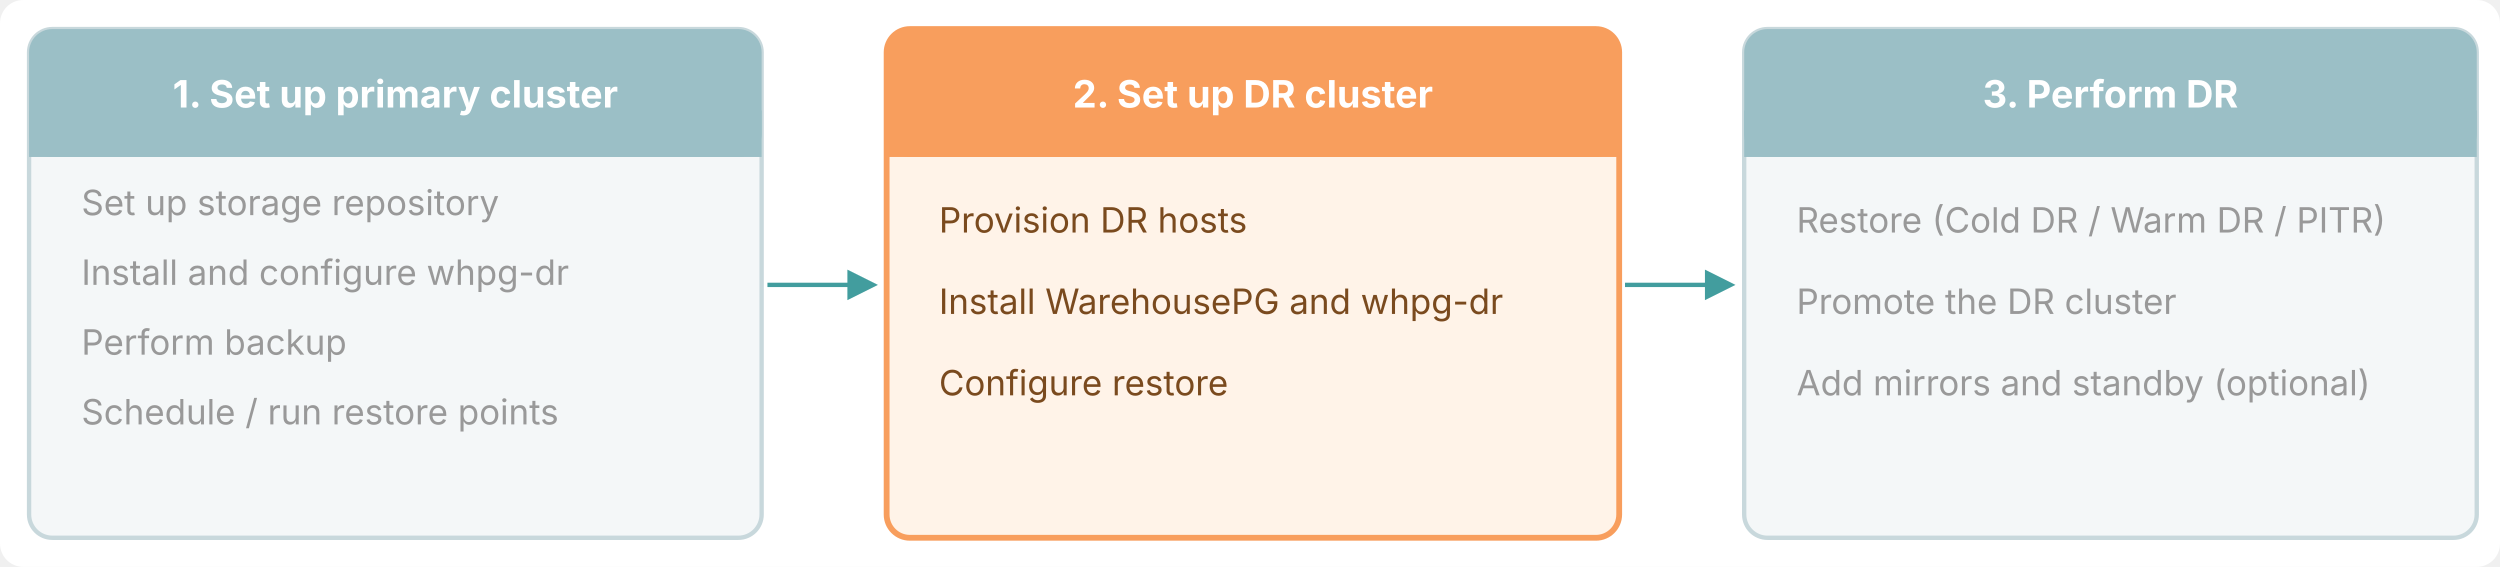
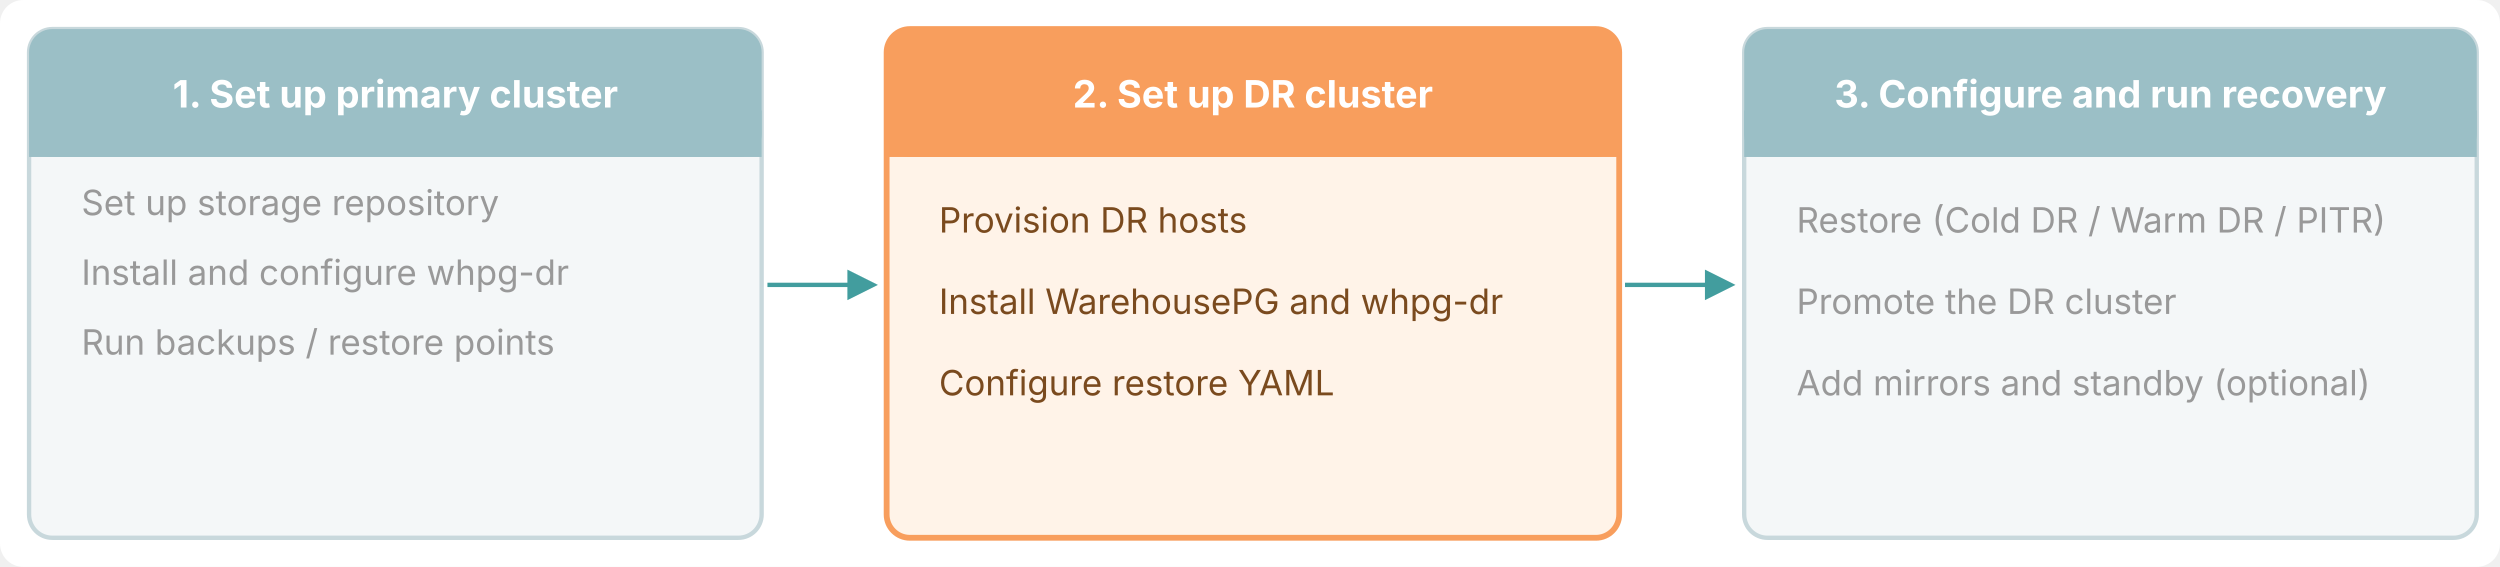
<svg xmlns="http://www.w3.org/2000/svg" viewBox="0 0 860 195" role="img" font-family="'Inter','Segoe UI',sans-serif">
  <defs>
    <marker id="arr" markerWidth="7" markerHeight="7" refX="5" refY="3.5" orient="auto">
      <path d="M0,0 L0,7 L7,3.5 z" fill="#429D9E" />
    </marker>
  </defs>
  <rect width="860" height="195" rx="8" fill="#ffffff" />
  <rect x="10" y="10" width="252" height="175" rx="8" fill="#F4F7F8" stroke="#C8D8DC" stroke-width="1.5" />
  <rect x="10" y="10" width="252" height="44" rx="8" fill="#9BBFC6" />
  <rect x="10" y="38" width="252" height="16" fill="#9BBFC6" />
  <text x="136" y="37" text-anchor="middle" font-size="13" font-weight="700" fill="#ffffff">1. Set up primary cluster</text>
  <text x="28" y="74" font-size="12" fill="#999">Set up storage repository</text>
  <text x="28" y="98" font-size="12" fill="#999">Install and configure whpg-dr</text>
-   <text x="28" y="122" font-size="12" fill="#999">Perform backup</text>
-   <text x="28" y="146" font-size="12" fill="#999">Schedule / run restore points</text>
+   <text x="28" y="122" font-size="12" fill="#999">Run backups / restore points</text>
  <line x1="264" y1="98" x2="299" y2="98" stroke="#429D9E" stroke-width="1.5" marker-end="url(#arr)" />
  <rect x="305" y="10" width="252" height="175" rx="8" fill="#FFF3E8" stroke="#F89E5D" stroke-width="2" />
  <rect x="305" y="10" width="252" height="44" rx="8" fill="#F89E5D" />
  <rect x="305" y="38" width="252" height="16" fill="#F89E5D" />
  <text x="431" y="37" text-anchor="middle" font-size="13" font-weight="700" fill="#ffffff">2. Set up DR cluster</text>
  <text x="323" y="80" font-size="12" fill="#7A4A1E">Provision DR hosts</text>
  <text x="323" y="108" font-size="12" fill="#7A4A1E">Install WarehousePG and whpg-dr</text>
-   <text x="323" y="136" font-size="12" fill="#7A4A1E">Configure restore</text>
+   <text x="323" y="136" font-size="12" fill="#7A4A1E">Configure restore YAML</text>
  <line x1="559" y1="98" x2="594" y2="98" stroke="#429D9E" stroke-width="1.5" marker-end="url(#arr)" />
  <rect x="600" y="10" width="252" height="175" rx="8" fill="#F4F7F8" stroke="#C8D8DC" stroke-width="1.5" />
  <rect x="600" y="10" width="252" height="44" rx="8" fill="#9BBFC6" />
  <rect x="600" y="38" width="252" height="16" fill="#9BBFC6" />
-   <text x="726" y="37" text-anchor="middle" font-size="13" font-weight="700" fill="#ffffff">3. Perform DR</text>
+   <text x="726" y="37" text-anchor="middle" font-size="13" font-weight="700" fill="#ffffff">3. Configure and run recovery</text>
  <text x="618" y="80" font-size="12" fill="#999">Restore (Cold DR / Warm DR / PITR)</text>
  <text x="618" y="108" font-size="12" fill="#999">Promote the DR cluster</text>
  <text x="618" y="136" font-size="12" fill="#999">Add mirrors and standby (optional)</text>
</svg>
